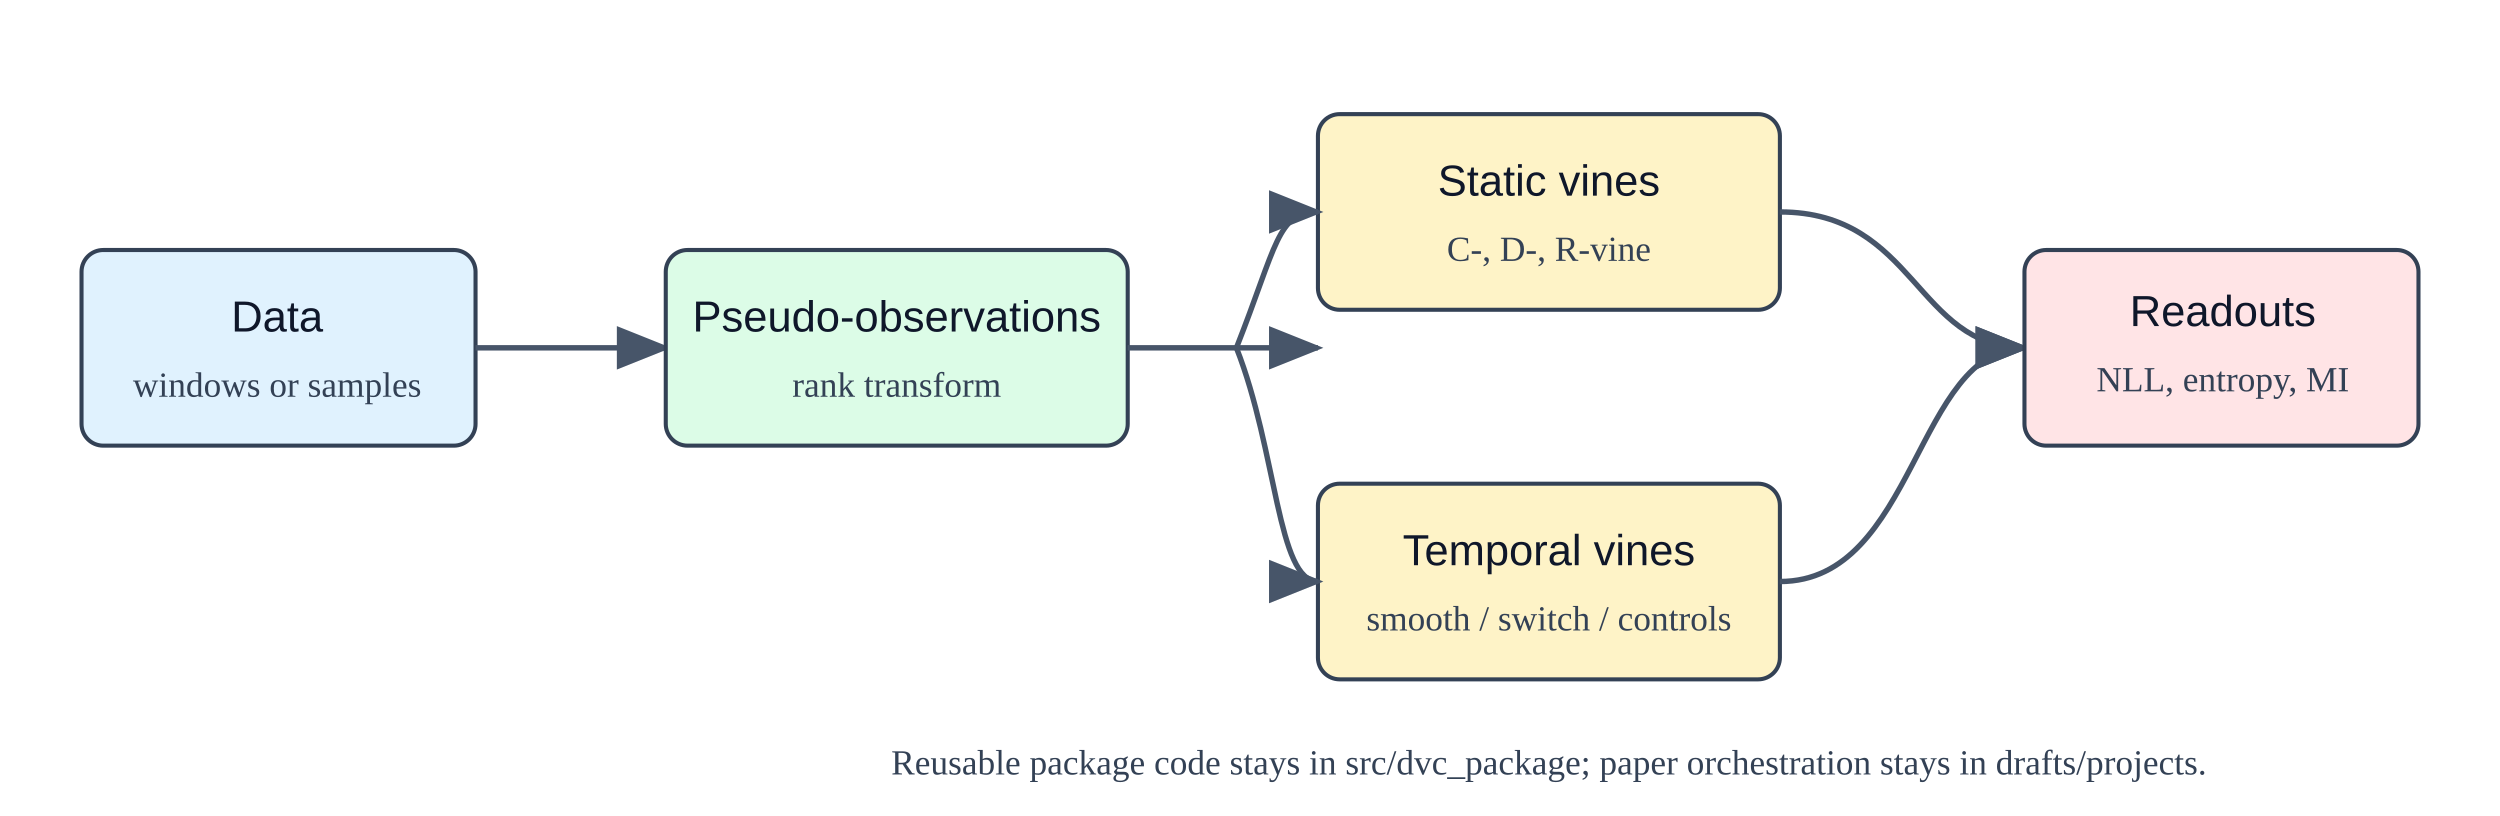
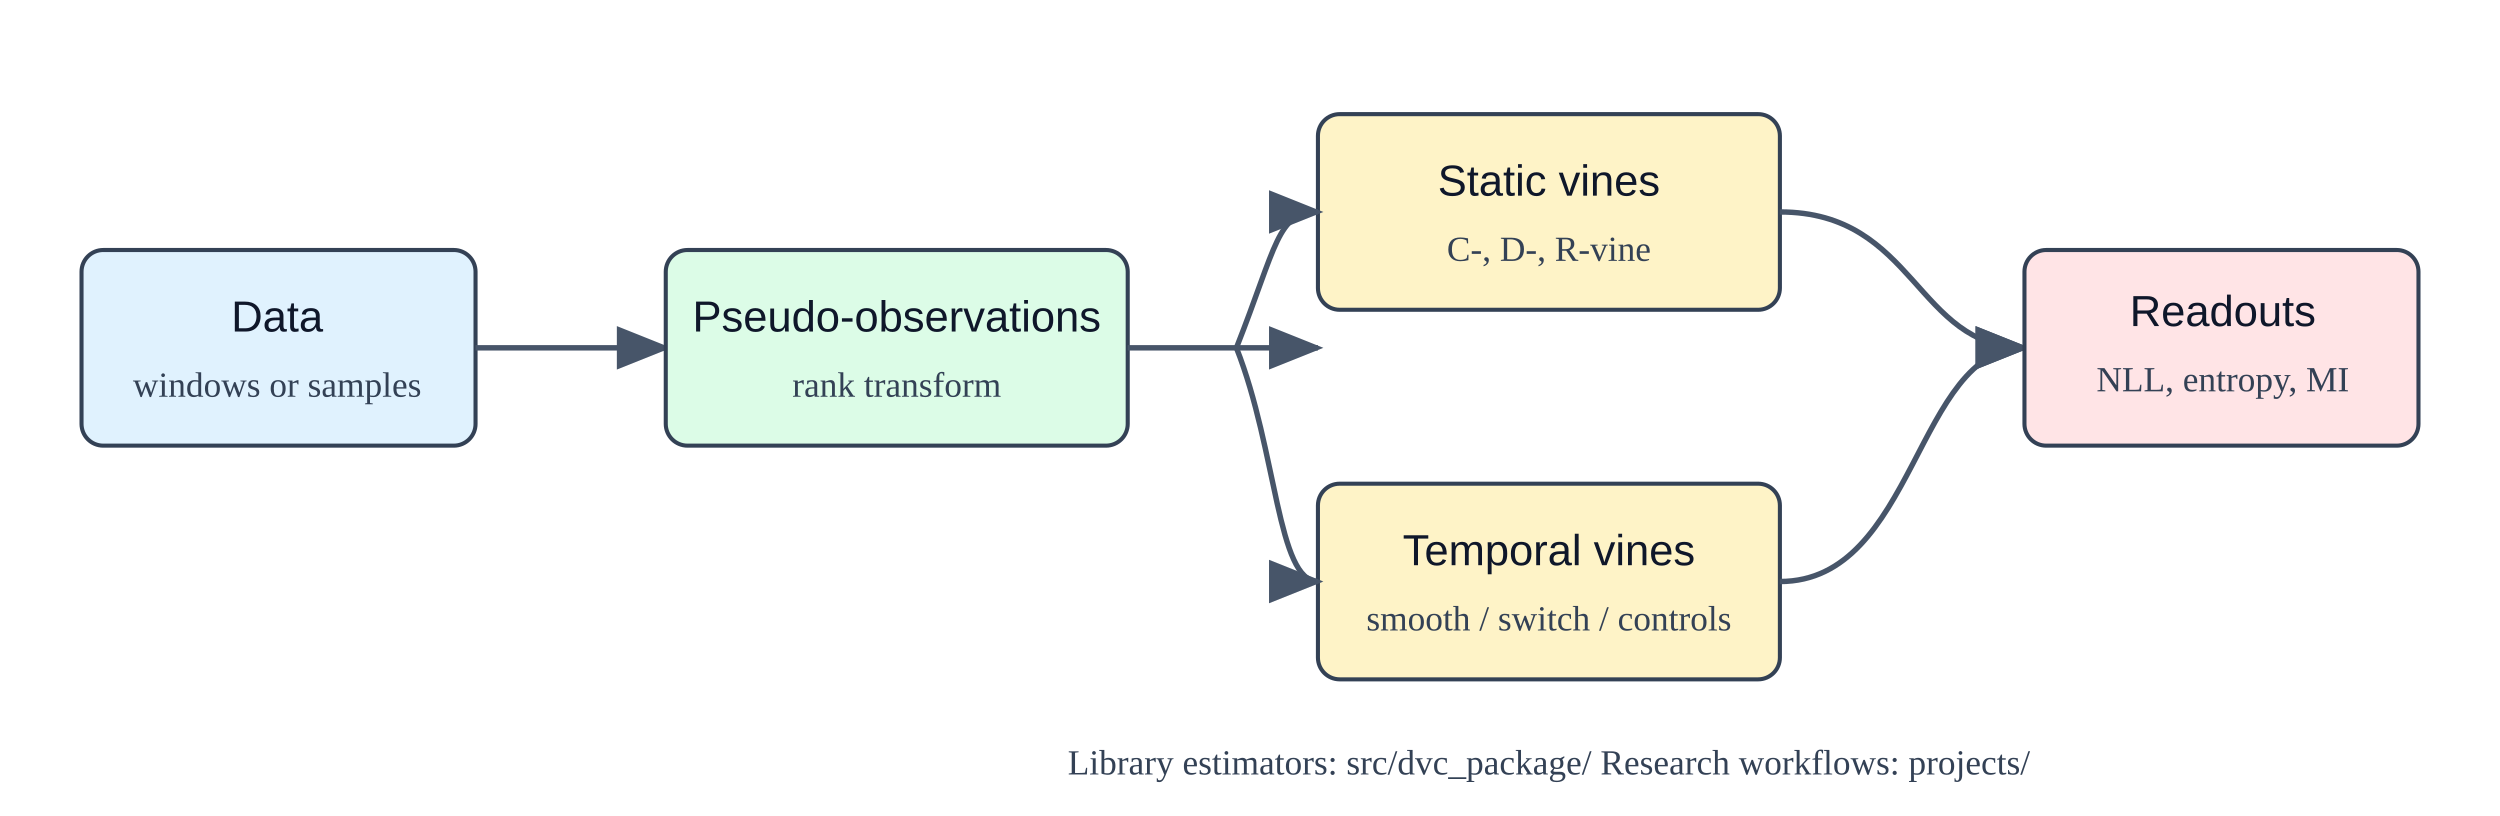
<svg xmlns="http://www.w3.org/2000/svg" width="920" height="300" viewBox="0 0 920 300" role="img" aria-labelledby="title desc">
  <defs>
    <style>
      .box { fill: #f8fafc; stroke: #334155; stroke-width: 1.5; rx: 8; }
      .blue { fill: #e0f2fe; }
      .green { fill: #dcfce7; }
      .amber { fill: #fef3c7; }
      .rose { fill: #ffe4e6; }
      .text { font-family: Arial, sans-serif; font-size: 16px; fill: #0f172a; }
      .small { font-size: 13px; fill: #334155; }
      .arrow { stroke: #475569; stroke-width: 2; marker-end: url(#arrowhead); fill: none; }
    </style>
    <marker id="arrowhead" markerWidth="10" markerHeight="8" refX="9" refY="4" orient="auto">
      <path d="M0,0 L10,4 L0,8 Z" fill="#475569" />
    </marker>
  </defs>
  <rect x="30" y="92" width="145" height="72" class="box blue" />
  <text x="102" y="122" text-anchor="middle" class="text">Data</text>
  <text x="102" y="146" text-anchor="middle" class="small">windows or samples</text>
  <path d="M175 128 H245" class="arrow" />
  <rect x="245" y="92" width="170" height="72" class="box green" />
  <text x="330" y="122" text-anchor="middle" class="text">Pseudo-observations</text>
  <text x="330" y="146" text-anchor="middle" class="small">rank transform</text>
  <path d="M415 128 H485" class="arrow" />
  <rect x="485" y="42" width="170" height="72" class="box amber" />
  <text x="570" y="72" text-anchor="middle" class="text">Static vines</text>
  <text x="570" y="96" text-anchor="middle" class="small">C-, D-, R-vine</text>
  <rect x="485" y="178" width="170" height="72" class="box amber" />
  <text x="570" y="208" text-anchor="middle" class="text">Temporal vines</text>
  <text x="570" y="232" text-anchor="middle" class="small">smooth / switch / controls</text>
  <path d="M455 128 C470 90 470 78 485 78" class="arrow" />
  <path d="M455 128 C470 166 470 214 485 214" class="arrow" />
  <path d="M655 78 C705 78 705 128 745 128" class="arrow" />
  <path d="M655 214 C705 214 705 128 745 128" class="arrow" />
  <rect x="745" y="92" width="145" height="72" class="box rose" />
  <text x="818" y="120" text-anchor="middle" class="text">Readouts</text>
  <text x="818" y="144" text-anchor="middle" class="small">NLL, entropy, MI</text>
-   <text x="570" y="285" text-anchor="middle" class="small">Reusable package code stays in src/dvc_package; paper orchestration stays in drafts/projects.</text>
+   <text x="570" y="285" text-anchor="middle" class="small">Library estimators: src/dvc_package/     Research workflows: projects/</text>
</svg>
